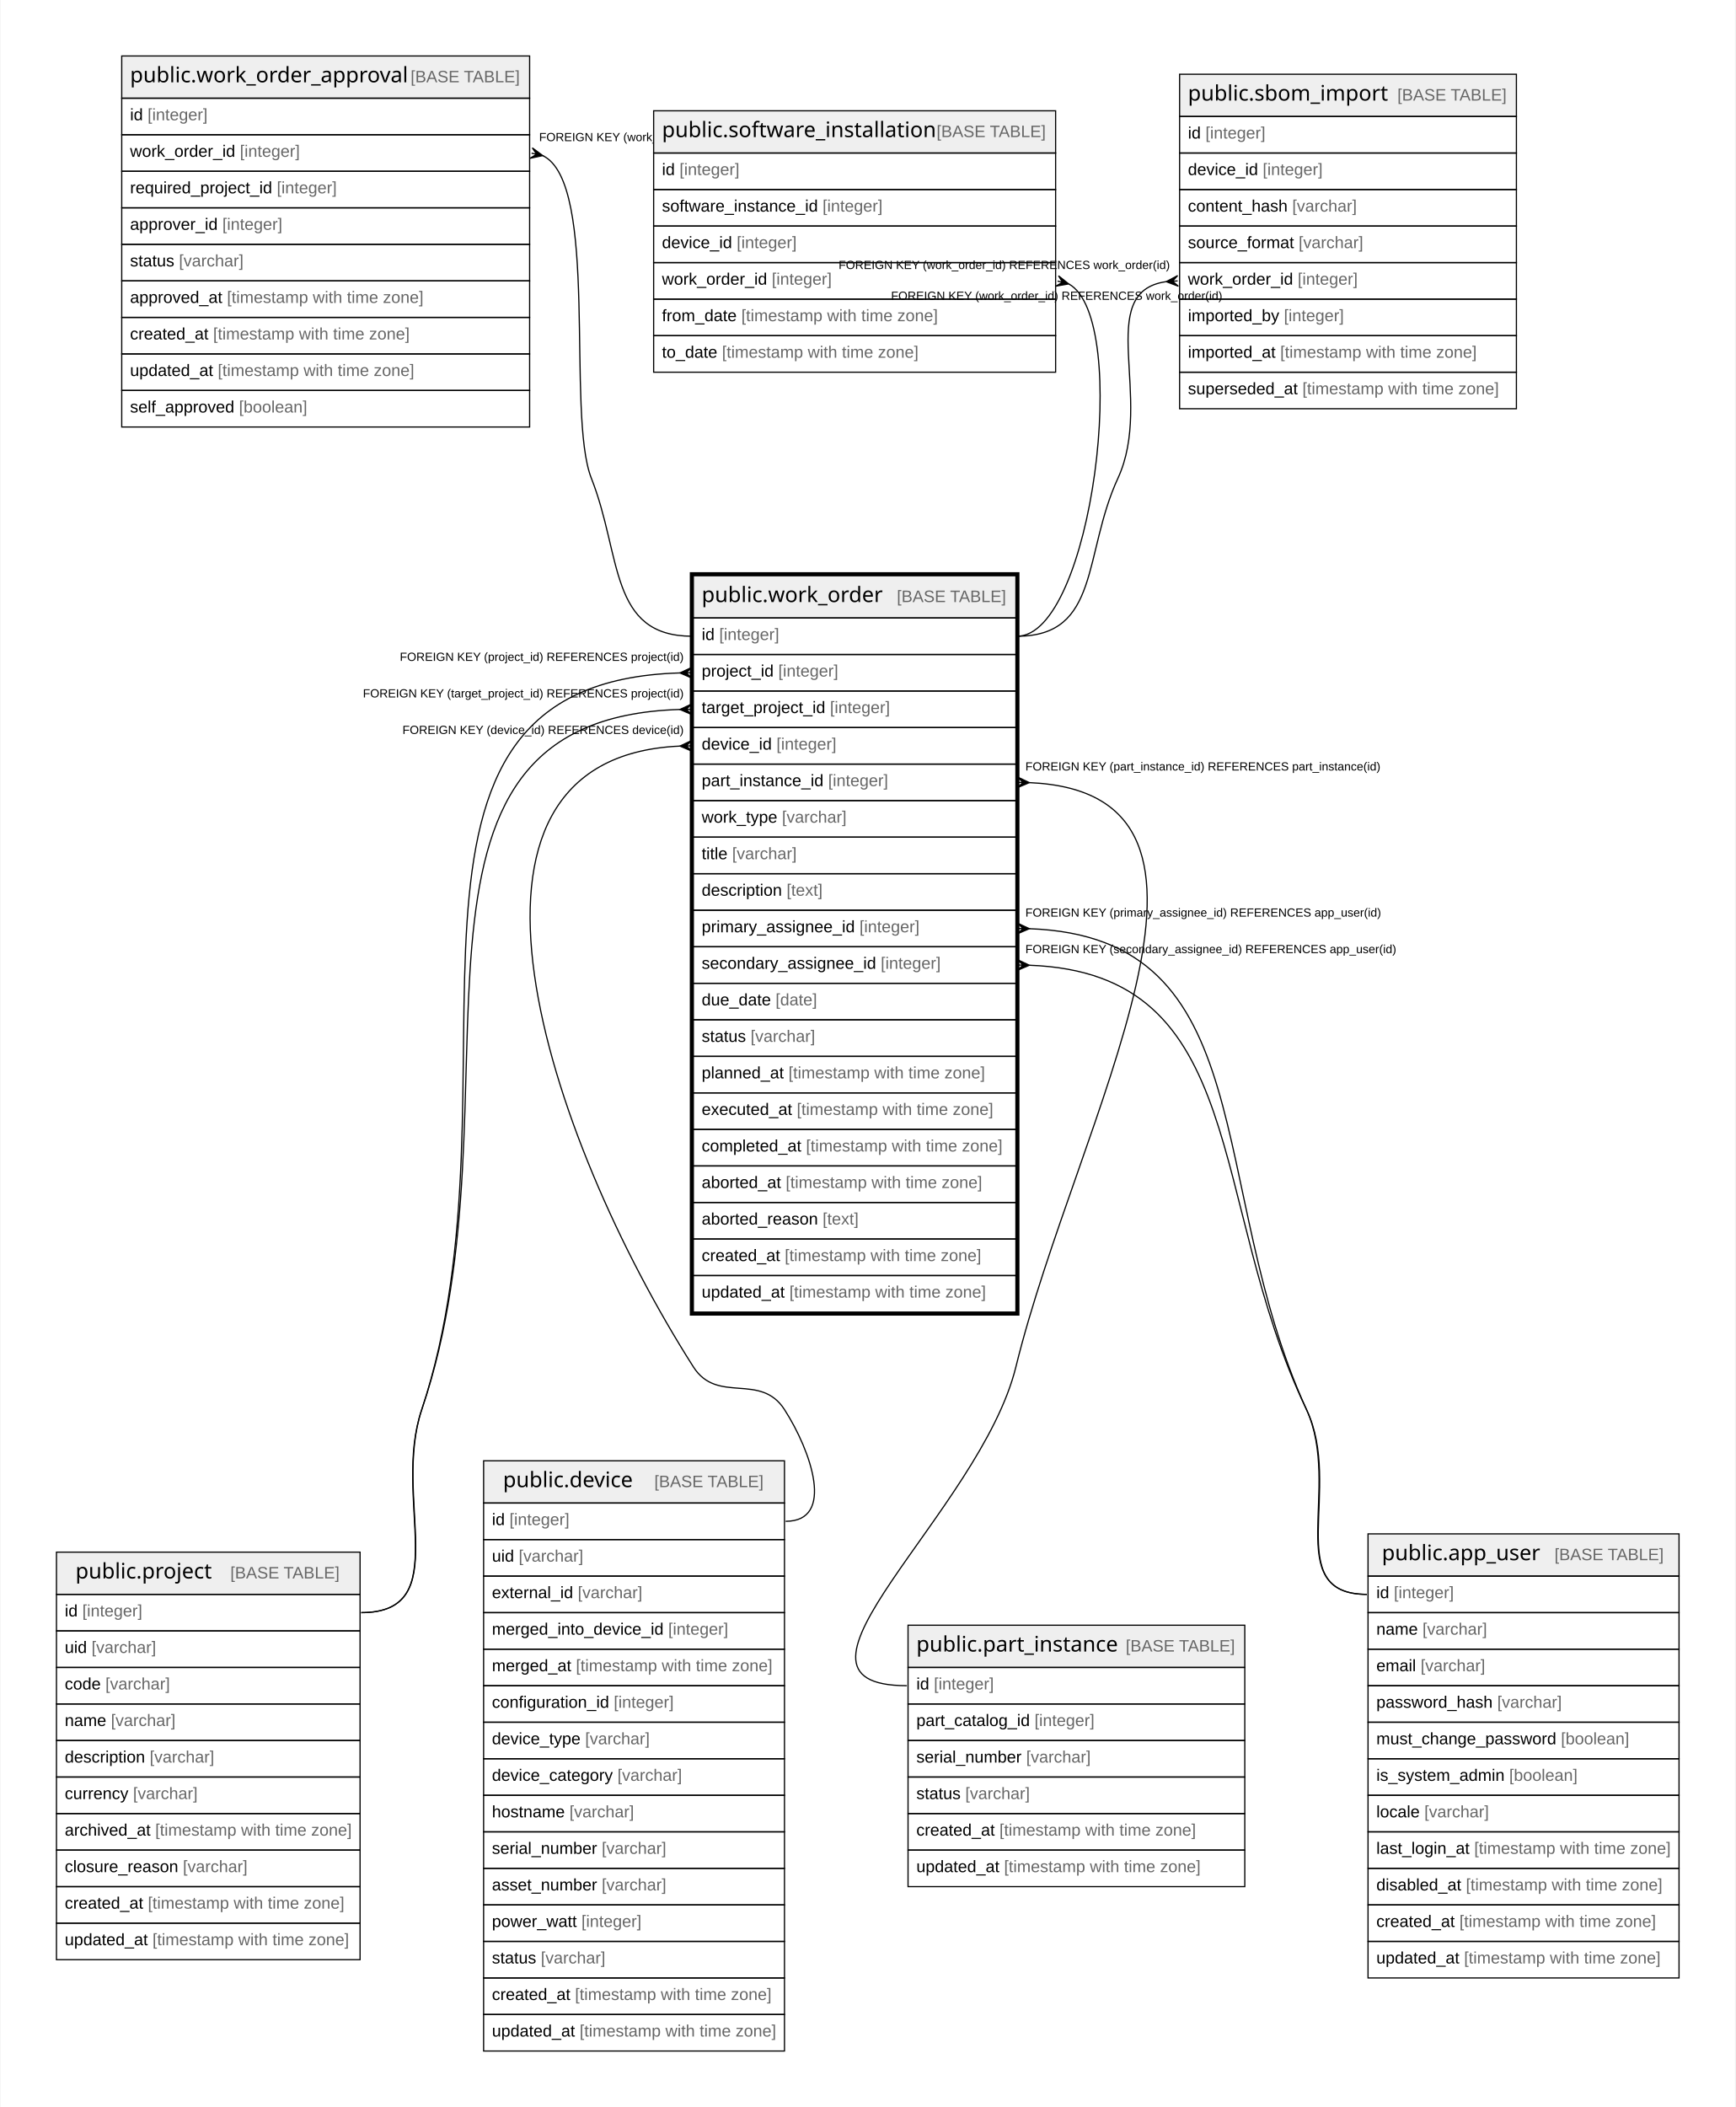
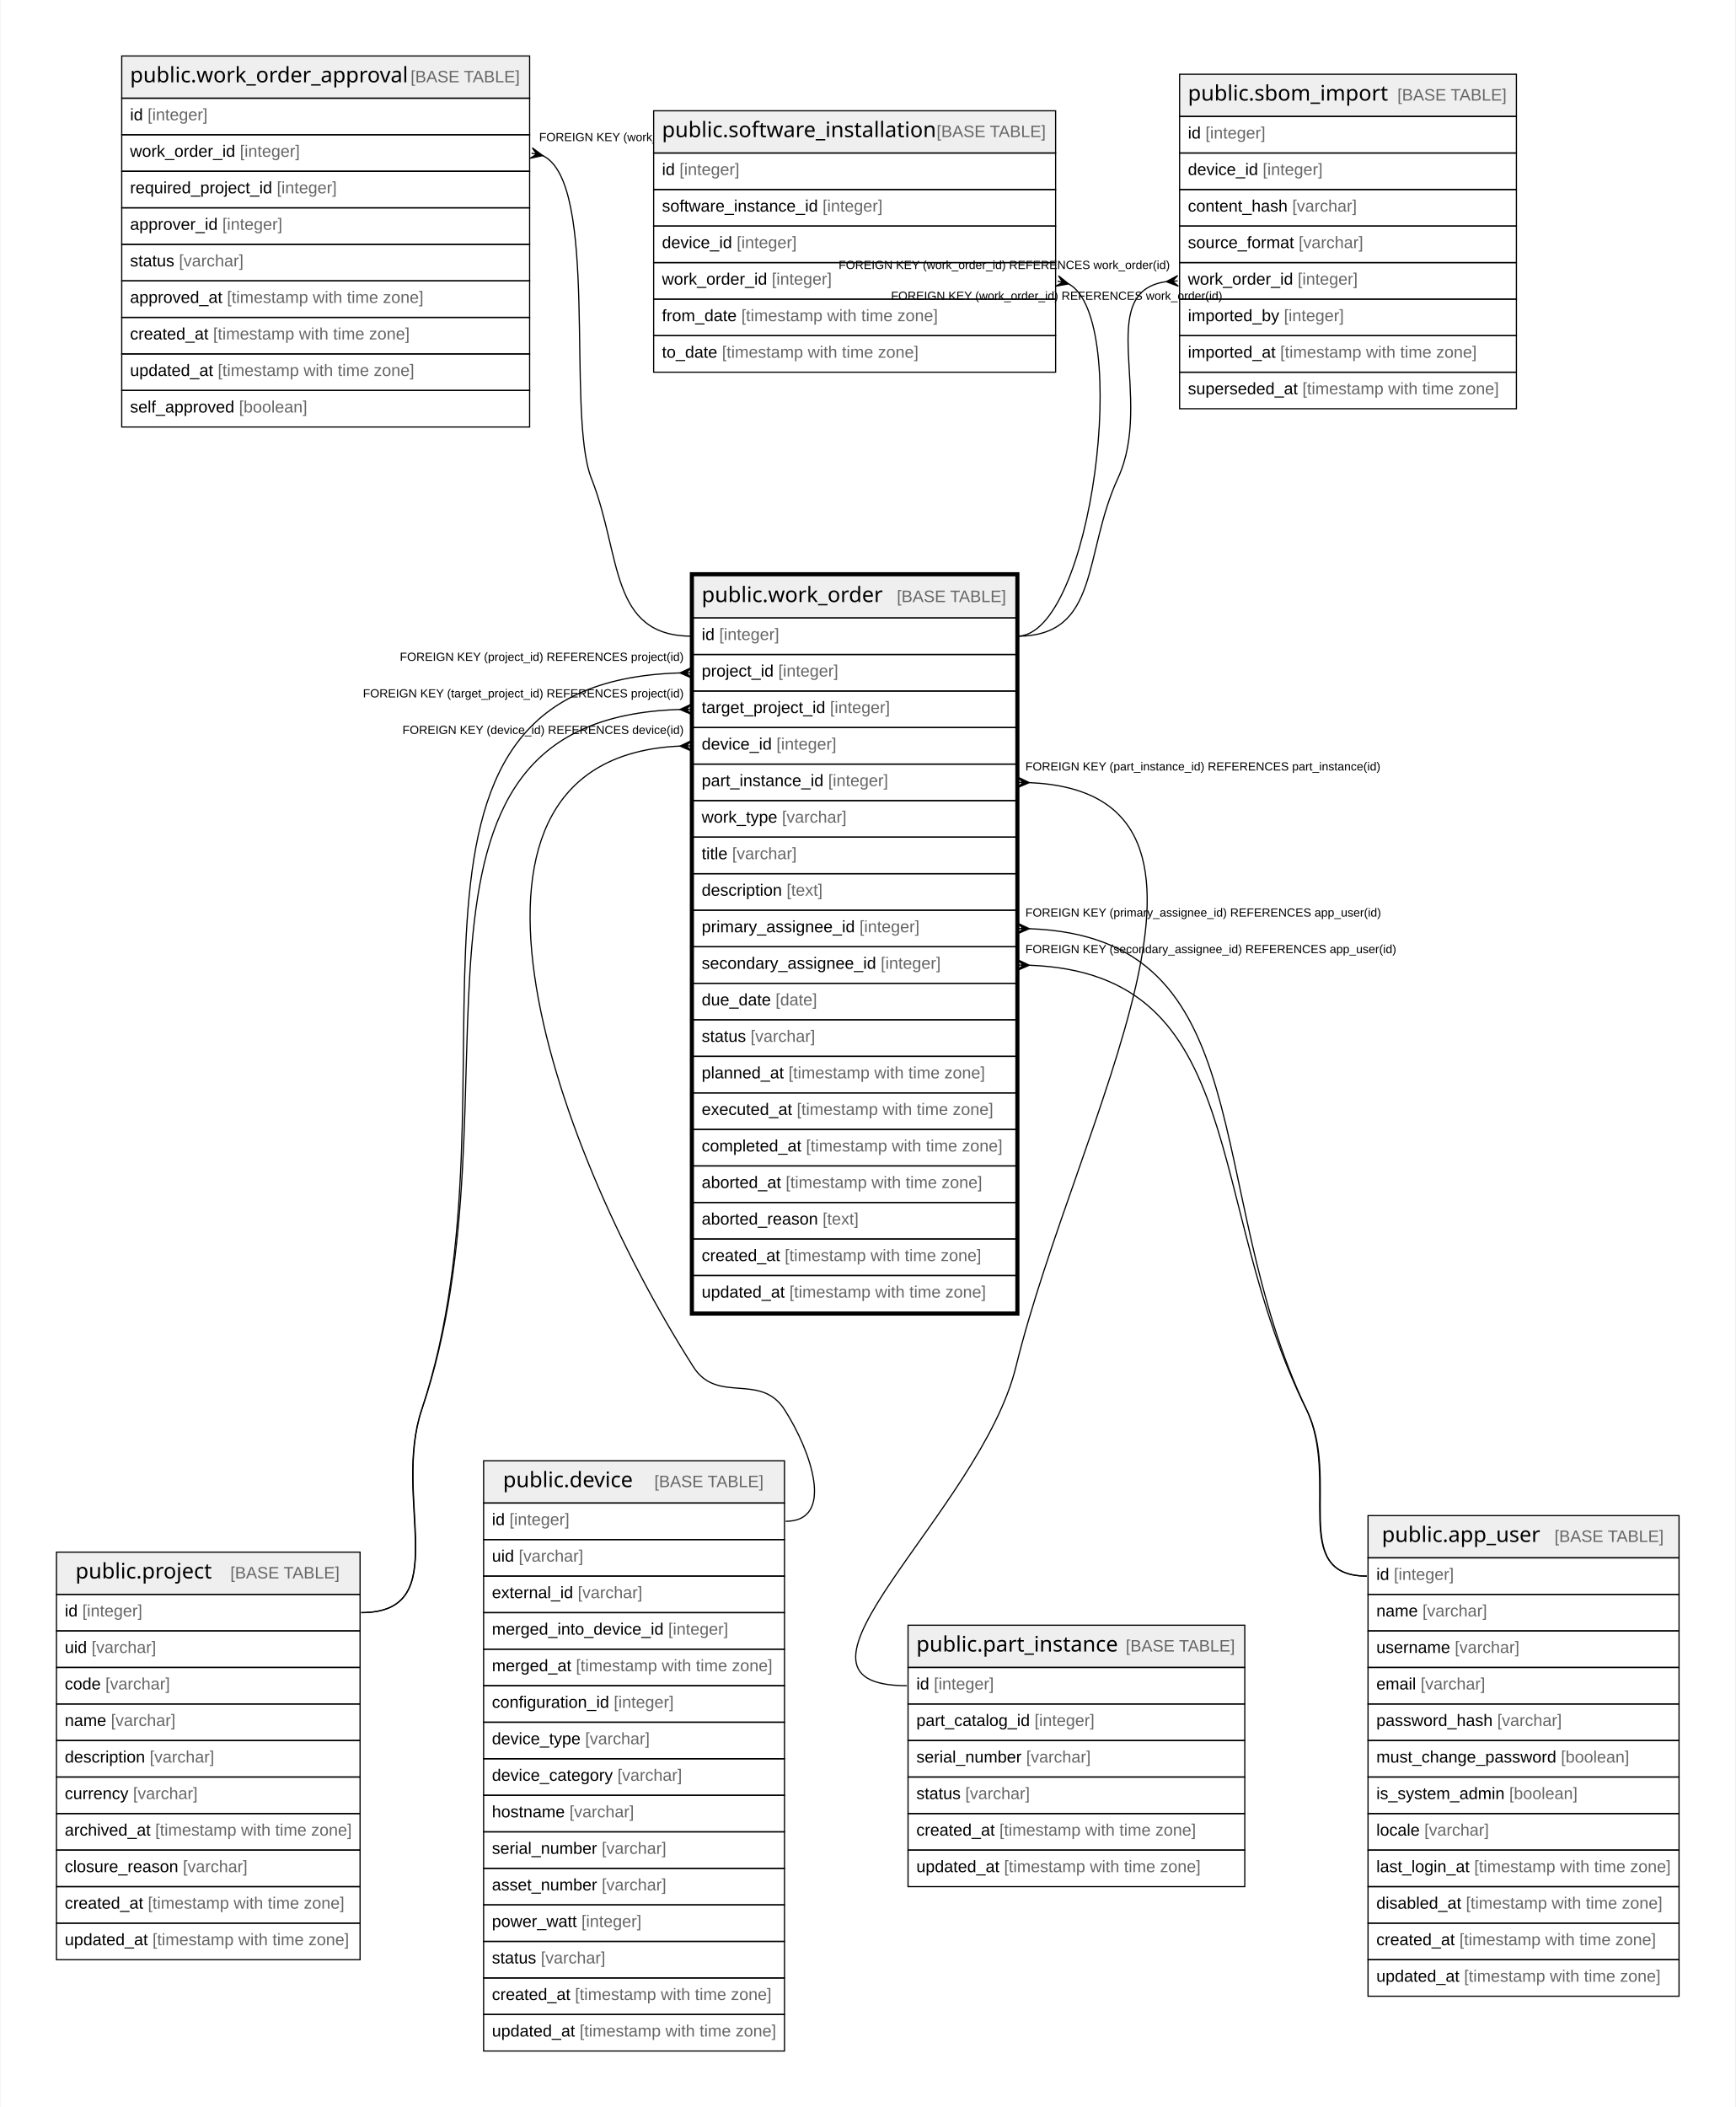
<svg xmlns="http://www.w3.org/2000/svg" width="1463pt" height="1776pt" viewBox="0.00 0.00 1462.51 1776.40">
  <g id="graph0" class="graph" transform="scale(1 1) rotate(0) translate(4 1772.4)">
    <polygon fill="white" stroke="none" points="-4,4 -4,-1772.4 1458.51,-1772.4 1458.51,4 -4,4" />
    <g id="node1" class="node">
      <polygon fill="#efefef" stroke="none" points="580.22,-1251.4 580.22,-1287 852.17,-1287 852.17,-1251.4 580.22,-1251.4" />
      <polygon fill="none" stroke="black" points="580.22,-1251.4 580.22,-1287 852.17,-1287 852.17,-1251.4 580.22,-1251.4" />
      <text text-anchor="start" x="587.22" y="-1264.8" font-family="Arial Bold" font-size="18.00">public.work_order</text>
      <text text-anchor="start" x="720.68" y="-1264.8" font-family="Arial" font-size="14.00">    </text>
      <text text-anchor="start" x="751.8" y="-1264.8" font-family="Arial" font-size="14.00" fill="#666666">[BASE TABLE]</text>
      <polygon fill="none" stroke="black" points="580.22,-1220.6 580.22,-1251.4 852.17,-1251.4 852.17,-1220.6 580.22,-1220.6" />
      <text text-anchor="start" x="587.22" y="-1232.8" font-family="Arial" font-size="14.00">id </text>
      <text text-anchor="start" x="602.01" y="-1232.8" font-family="Arial" font-size="14.00" fill="#666666">[integer]</text>
      <polygon fill="none" stroke="black" points="580.22,-1189.8 580.22,-1220.6 852.17,-1220.6 852.17,-1189.8 580.22,-1189.8" />
      <text text-anchor="start" x="587.22" y="-1202" font-family="Arial" font-size="14.00">project_id </text>
      <text text-anchor="start" x="651.81" y="-1202" font-family="Arial" font-size="14.00" fill="#666666">[integer]</text>
      <polygon fill="none" stroke="black" points="580.22,-1159 580.22,-1189.8 852.17,-1189.8 852.17,-1159 580.22,-1159" />
      <text text-anchor="start" x="587.22" y="-1171.2" font-family="Arial" font-size="14.00">target_project_id </text>
      <text text-anchor="start" x="695.4" y="-1171.2" font-family="Arial" font-size="14.00" fill="#666666">[integer]</text>
      <polygon fill="none" stroke="black" points="580.22,-1128.2 580.22,-1159 852.17,-1159 852.17,-1128.2 580.22,-1128.2" />
      <text text-anchor="start" x="587.22" y="-1140.4" font-family="Arial" font-size="14.00">device_id </text>
      <text text-anchor="start" x="650.26" y="-1140.4" font-family="Arial" font-size="14.00" fill="#666666">[integer]</text>
      <polygon fill="none" stroke="black" points="580.22,-1097.4 580.22,-1128.2 852.17,-1128.2 852.17,-1097.4 580.22,-1097.4" />
      <text text-anchor="start" x="587.22" y="-1109.6" font-family="Arial" font-size="14.00">part_instance_id </text>
      <text text-anchor="start" x="693.85" y="-1109.6" font-family="Arial" font-size="14.00" fill="#666666">[integer]</text>
      <polygon fill="none" stroke="black" points="580.22,-1066.6 580.22,-1097.4 852.17,-1097.4 852.17,-1066.6 580.22,-1066.6" />
      <text text-anchor="start" x="587.22" y="-1078.8" font-family="Arial" font-size="14.00">work_type </text>
      <text text-anchor="start" x="654.92" y="-1078.8" font-family="Arial" font-size="14.00" fill="#666666">[varchar]</text>
      <polygon fill="none" stroke="black" points="580.22,-1035.8 580.22,-1066.6 852.17,-1066.6 852.17,-1035.8 580.22,-1035.8" />
      <text text-anchor="start" x="587.22" y="-1048" font-family="Arial" font-size="14.00">title </text>
      <text text-anchor="start" x="612.9" y="-1048" font-family="Arial" font-size="14.00" fill="#666666">[varchar]</text>
      <polygon fill="none" stroke="black" points="580.22,-1005 580.22,-1035.8 852.17,-1035.8 852.17,-1005 580.22,-1005" />
      <text text-anchor="start" x="587.22" y="-1017.2" font-family="Arial" font-size="14.00">description </text>
      <text text-anchor="start" x="658.81" y="-1017.2" font-family="Arial" font-size="14.00" fill="#666666">[text]</text>
      <polygon fill="none" stroke="black" points="580.22,-974.2 580.22,-1005 852.17,-1005 852.17,-974.2 580.22,-974.2" />
      <text text-anchor="start" x="587.22" y="-986.4" font-family="Arial" font-size="14.00">primary_assignee_id </text>
      <text text-anchor="start" x="720.29" y="-986.4" font-family="Arial" font-size="14.00" fill="#666666">[integer]</text>
      <polygon fill="none" stroke="black" points="580.22,-943.4 580.22,-974.2 852.17,-974.2 852.17,-943.4 580.22,-943.4" />
      <text text-anchor="start" x="587.22" y="-955.6" font-family="Arial" font-size="14.00">secondary_assignee_id </text>
      <text text-anchor="start" x="738.21" y="-955.6" font-family="Arial" font-size="14.00" fill="#666666">[integer]</text>
      <polygon fill="none" stroke="black" points="580.22,-912.6 580.22,-943.4 852.17,-943.4 852.17,-912.6 580.22,-912.6" />
      <text text-anchor="start" x="587.22" y="-924.8" font-family="Arial" font-size="14.00">due_date </text>
      <text text-anchor="start" x="649.5" y="-924.8" font-family="Arial" font-size="14.00" fill="#666666">[date]</text>
      <polygon fill="none" stroke="black" points="580.22,-881.8 580.22,-912.6 852.17,-912.6 852.17,-881.8 580.22,-881.8" />
      <text text-anchor="start" x="587.22" y="-894" font-family="Arial" font-size="14.00">status </text>
      <text text-anchor="start" x="628.46" y="-894" font-family="Arial" font-size="14.00" fill="#666666">[varchar]</text>
      <polygon fill="none" stroke="black" points="580.22,-851 580.22,-881.8 852.17,-881.8 852.17,-851 580.22,-851" />
      <text text-anchor="start" x="587.22" y="-863.2" font-family="Arial" font-size="14.00">planned_at </text>
      <text text-anchor="start" x="660.4" y="-863.2" font-family="Arial" font-size="14.00" fill="#666666">[timestamp with time zone]</text>
      <polygon fill="none" stroke="black" points="580.22,-820.2 580.22,-851 852.17,-851 852.17,-820.2 580.22,-820.2" />
      <text text-anchor="start" x="587.22" y="-832.4" font-family="Arial" font-size="14.00">executed_at </text>
      <text text-anchor="start" x="667.39" y="-832.4" font-family="Arial" font-size="14.00" fill="#666666">[timestamp with time zone]</text>
      <polygon fill="none" stroke="black" points="580.22,-789.4 580.22,-820.2 852.17,-820.2 852.17,-789.4 580.22,-789.4" />
      <text text-anchor="start" x="587.22" y="-801.6" font-family="Arial" font-size="14.00">completed_at </text>
      <text text-anchor="start" x="675.16" y="-801.6" font-family="Arial" font-size="14.00" fill="#666666">[timestamp with time zone]</text>
      <polygon fill="none" stroke="black" points="580.22,-758.6 580.22,-789.4 852.17,-789.4 852.17,-758.6 580.22,-758.6" />
      <text text-anchor="start" x="587.22" y="-770.8" font-family="Arial" font-size="14.00">aborted_at </text>
      <text text-anchor="start" x="658.05" y="-770.8" font-family="Arial" font-size="14.00" fill="#666666">[timestamp with time zone]</text>
      <polygon fill="none" stroke="black" points="580.22,-727.8 580.22,-758.6 852.17,-758.6 852.17,-727.8 580.22,-727.8" />
      <text text-anchor="start" x="587.22" y="-740" font-family="Arial" font-size="14.00">aborted_reason </text>
      <text text-anchor="start" x="689.19" y="-740" font-family="Arial" font-size="14.00" fill="#666666">[text]</text>
      <polygon fill="none" stroke="black" points="580.22,-697 580.22,-727.8 852.17,-727.8 852.17,-697 580.22,-697" />
      <text text-anchor="start" x="587.22" y="-709.2" font-family="Arial" font-size="14.00">created_at </text>
      <text text-anchor="start" x="657.27" y="-709.2" font-family="Arial" font-size="14.00" fill="#666666">[timestamp with time zone]</text>
      <polygon fill="none" stroke="black" points="580.22,-666.2 580.22,-697 852.17,-697 852.17,-666.2 580.22,-666.2" />
      <text text-anchor="start" x="587.22" y="-678.4" font-family="Arial" font-size="14.00">updated_at </text>
      <text text-anchor="start" x="661.18" y="-678.4" font-family="Arial" font-size="14.00" fill="#666666">[timestamp with time zone]</text>
      <polygon fill="none" stroke="black" stroke-width="3" points="578.72,-664.7 578.72,-1288.5 853.67,-1288.5 853.67,-664.7 578.72,-664.7" />
    </g>
    <g id="node5" class="node">
      <polygon fill="#efefef" stroke="none" points="43.2,-428.2 43.2,-463.8 299.19,-463.8 299.19,-428.2 43.2,-428.2" />
      <polygon fill="none" stroke="black" points="43.2,-428.2 43.2,-463.8 299.19,-463.8 299.19,-428.2 43.2,-428.2" />
      <text text-anchor="start" x="59.22" y="-441.6" font-family="Arial Bold" font-size="18.00">public.project</text>
      <text text-anchor="start" x="158.68" y="-441.6" font-family="Arial" font-size="14.00">    </text>
      <text text-anchor="start" x="189.8" y="-441.6" font-family="Arial" font-size="14.00" fill="#666666">[BASE TABLE]</text>
      <polygon fill="none" stroke="black" points="43.2,-397.4 43.2,-428.2 299.19,-428.2 299.19,-397.4 43.2,-397.4" />
      <text text-anchor="start" x="50.2" y="-409.6" font-family="Arial" font-size="14.00">id </text>
      <text text-anchor="start" x="64.99" y="-409.6" font-family="Arial" font-size="14.00" fill="#666666">[integer]</text>
      <polygon fill="none" stroke="black" points="43.2,-366.6 43.2,-397.4 299.19,-397.4 299.19,-366.6 43.2,-366.6" />
      <text text-anchor="start" x="50.2" y="-378.8" font-family="Arial" font-size="14.00">uid </text>
      <text text-anchor="start" x="72.77" y="-378.8" font-family="Arial" font-size="14.00" fill="#666666">[varchar]</text>
      <polygon fill="none" stroke="black" points="43.2,-335.8 43.2,-366.6 299.19,-366.6 299.19,-335.8 43.2,-335.8" />
      <text text-anchor="start" x="50.2" y="-348" font-family="Arial" font-size="14.00">code </text>
      <text text-anchor="start" x="84.45" y="-348" font-family="Arial" font-size="14.00" fill="#666666">[varchar]</text>
      <polygon fill="none" stroke="black" points="43.2,-305 43.2,-335.8 299.19,-335.8 299.19,-305 43.2,-305" />
      <text text-anchor="start" x="50.2" y="-317.2" font-family="Arial" font-size="14.00">name </text>
      <text text-anchor="start" x="89.11" y="-317.2" font-family="Arial" font-size="14.00" fill="#666666">[varchar]</text>
      <polygon fill="none" stroke="black" points="43.2,-274.2 43.2,-305 299.19,-305 299.19,-274.2 43.2,-274.2" />
      <text text-anchor="start" x="50.2" y="-286.4" font-family="Arial" font-size="14.00">description </text>
      <text text-anchor="start" x="121.79" y="-286.4" font-family="Arial" font-size="14.00" fill="#666666">[varchar]</text>
      <polygon fill="none" stroke="black" points="43.2,-243.4 43.2,-274.2 299.19,-274.2 299.19,-243.4 43.2,-243.4" />
      <text text-anchor="start" x="50.2" y="-255.6" font-family="Arial" font-size="14.00">currency </text>
      <text text-anchor="start" x="107.77" y="-255.6" font-family="Arial" font-size="14.00" fill="#666666">[varchar]</text>
      <polygon fill="none" stroke="black" points="43.2,-212.6 43.2,-243.4 299.19,-243.4 299.19,-212.6 43.2,-212.6" />
      <text text-anchor="start" x="50.2" y="-224.8" font-family="Arial" font-size="14.00">archived_at </text>
      <text text-anchor="start" x="126.47" y="-224.8" font-family="Arial" font-size="14.00" fill="#666666">[timestamp with time zone]</text>
      <polygon fill="none" stroke="black" points="43.2,-181.8 43.2,-212.6 299.19,-212.6 299.19,-181.8 43.2,-181.8" />
      <text text-anchor="start" x="50.2" y="-194" font-family="Arial" font-size="14.00">closure_reason </text>
      <text text-anchor="start" x="149.81" y="-194" font-family="Arial" font-size="14.00" fill="#666666">[varchar]</text>
      <polygon fill="none" stroke="black" points="43.2,-151 43.2,-181.8 299.19,-181.8 299.19,-151 43.2,-151" />
      <text text-anchor="start" x="50.2" y="-163.2" font-family="Arial" font-size="14.00">created_at </text>
      <text text-anchor="start" x="120.25" y="-163.2" font-family="Arial" font-size="14.00" fill="#666666">[timestamp with time zone]</text>
      <polygon fill="none" stroke="black" points="43.2,-120.2 43.2,-151 299.19,-151 299.19,-120.2 43.2,-120.2" />
      <text text-anchor="start" x="50.2" y="-132.4" font-family="Arial" font-size="14.00">updated_at </text>
      <text text-anchor="start" x="124.16" y="-132.4" font-family="Arial" font-size="14.00" fill="#666666">[timestamp with time zone]</text>
    </g>
    <g id="edge4" class="edge">
      <path fill="none" stroke="black" d="M569.07,-1205.06C288.81,-1197.19 442.81,-859.84 351.2,-584 326.17,-508.65 379.59,-412.8 300.19,-412.8" />
      <polygon fill="black" stroke="black" points="568.89,-1205.06 578.82,-1209.69 574.22,-1205.13 578.55,-1205.19 578.55,-1205.19 578.55,-1205.19 574.22,-1205.13 578.95,-1200.7 568.89,-1205.06" />
      <text text-anchor="start" x="332.72" y="-1215.2" font-family="Arial" font-size="10.00">FOREIGN KEY (project_id) REFERENCES project(id)</text>
    </g>
    <g id="edge5" class="edge">
      <path fill="none" stroke="black" d="M569.11,-1174.26C301.41,-1166.49 440.99,-846.95 351.2,-584 325.54,-508.87 379.59,-412.8 300.19,-412.8" />
      <polygon fill="black" stroke="black" points="568.89,-1174.25 578.82,-1178.89 574.22,-1174.33 578.55,-1174.39 578.55,-1174.39 578.55,-1174.39 574.22,-1174.33 578.95,-1169.9 568.89,-1174.25" />
      <text text-anchor="start" x="301.59" y="-1184.4" font-family="Arial" font-size="10.00">FOREIGN KEY (target_project_id) REFERENCES project(id)</text>
    </g>
    <g id="node6" class="node">
      <polygon fill="#efefef" stroke="none" points="403.36,-505.2 403.36,-540.8 657.04,-540.8 657.04,-505.2 403.36,-505.2" />
      <polygon fill="none" stroke="black" points="403.36,-505.2 403.36,-540.8 657.04,-540.8 657.04,-505.2 403.36,-505.2" />
      <text text-anchor="start" x="419.72" y="-518.6" font-family="Arial Bold" font-size="18.00">public.device</text>
      <text text-anchor="start" x="516.18" y="-518.6" font-family="Arial" font-size="14.00">    </text>
      <text text-anchor="start" x="547.3" y="-518.6" font-family="Arial" font-size="14.00" fill="#666666">[BASE TABLE]</text>
      <polygon fill="none" stroke="black" points="403.36,-474.4 403.36,-505.2 657.04,-505.2 657.04,-474.4 403.36,-474.4" />
      <text text-anchor="start" x="410.36" y="-486.6" font-family="Arial" font-size="14.00">id </text>
      <text text-anchor="start" x="425.14" y="-486.6" font-family="Arial" font-size="14.00" fill="#666666">[integer]</text>
      <polygon fill="none" stroke="black" points="403.36,-443.6 403.36,-474.4 657.04,-474.4 657.04,-443.6 403.36,-443.6" />
      <text text-anchor="start" x="410.36" y="-455.8" font-family="Arial" font-size="14.00">uid </text>
      <text text-anchor="start" x="432.93" y="-455.8" font-family="Arial" font-size="14.00" fill="#666666">[varchar]</text>
      <polygon fill="none" stroke="black" points="403.36,-412.8 403.36,-443.6 657.04,-443.6 657.04,-412.8 403.36,-412.8" />
      <text text-anchor="start" x="410.36" y="-425" font-family="Arial" font-size="14.00">external_id </text>
      <text text-anchor="start" x="482.73" y="-425" font-family="Arial" font-size="14.00" fill="#666666">[varchar]</text>
      <polygon fill="none" stroke="black" points="403.36,-382 403.36,-412.8 657.04,-412.8 657.04,-382 403.36,-382" />
      <text text-anchor="start" x="410.36" y="-394.2" font-family="Arial" font-size="14.00">merged_into_device_id </text>
      <text text-anchor="start" x="559.01" y="-394.2" font-family="Arial" font-size="14.00" fill="#666666">[integer]</text>
      <polygon fill="none" stroke="black" points="403.36,-351.2 403.36,-382 657.04,-382 657.04,-351.2 403.36,-351.2" />
      <text text-anchor="start" x="410.36" y="-363.4" font-family="Arial" font-size="14.00">merged_at </text>
      <text text-anchor="start" x="481.18" y="-363.4" font-family="Arial" font-size="14.00" fill="#666666">[timestamp with time zone]</text>
      <polygon fill="none" stroke="black" points="403.36,-320.4 403.36,-351.2 657.04,-351.2 657.04,-320.4 403.36,-320.4" />
      <text text-anchor="start" x="410.36" y="-332.6" font-family="Arial" font-size="14.00">configuration_id </text>
      <text text-anchor="start" x="513.09" y="-332.6" font-family="Arial" font-size="14.00" fill="#666666">[integer]</text>
      <polygon fill="none" stroke="black" points="403.36,-289.6 403.36,-320.4 657.04,-320.4 657.04,-289.6 403.36,-289.6" />
      <text text-anchor="start" x="410.36" y="-301.8" font-family="Arial" font-size="14.00">device_type </text>
      <text text-anchor="start" x="488.96" y="-301.8" font-family="Arial" font-size="14.00" fill="#666666">[varchar]</text>
      <polygon fill="none" stroke="black" points="403.36,-258.8 403.36,-289.6 657.04,-289.6 657.04,-258.8 403.36,-258.8" />
      <text text-anchor="start" x="410.36" y="-271" font-family="Arial" font-size="14.00">device_category </text>
      <text text-anchor="start" x="516.2" y="-271" font-family="Arial" font-size="14.00" fill="#666666">[varchar]</text>
      <polygon fill="none" stroke="black" points="403.36,-228 403.36,-258.8 657.04,-258.8 657.04,-228 403.36,-228" />
      <text text-anchor="start" x="410.36" y="-240.2" font-family="Arial" font-size="14.00">hostname </text>
      <text text-anchor="start" x="475.73" y="-240.2" font-family="Arial" font-size="14.00" fill="#666666">[varchar]</text>
      <polygon fill="none" stroke="black" points="403.36,-197.2 403.36,-228 657.04,-228 657.04,-197.2 403.36,-197.2" />
      <text text-anchor="start" x="410.36" y="-209.4" font-family="Arial" font-size="14.00">serial_number </text>
      <text text-anchor="start" x="502.95" y="-209.4" font-family="Arial" font-size="14.00" fill="#666666">[varchar]</text>
      <polygon fill="none" stroke="black" points="403.36,-166.4 403.36,-197.2 657.04,-197.2 657.04,-166.4 403.36,-166.4" />
      <text text-anchor="start" x="410.36" y="-178.6" font-family="Arial" font-size="14.00">asset_number </text>
      <text text-anchor="start" x="502.96" y="-178.6" font-family="Arial" font-size="14.00" fill="#666666">[varchar]</text>
      <polygon fill="none" stroke="black" points="403.36,-135.6 403.36,-166.4 657.04,-166.4 657.04,-135.6 403.36,-135.6" />
      <text text-anchor="start" x="410.36" y="-147.8" font-family="Arial" font-size="14.00">power_watt </text>
      <text text-anchor="start" x="485.84" y="-147.8" font-family="Arial" font-size="14.00" fill="#666666">[integer]</text>
      <polygon fill="none" stroke="black" points="403.36,-104.8 403.36,-135.6 657.04,-135.6 657.04,-104.8 403.36,-104.8" />
      <text text-anchor="start" x="410.36" y="-117" font-family="Arial" font-size="14.00">status </text>
      <text text-anchor="start" x="451.6" y="-117" font-family="Arial" font-size="14.00" fill="#666666">[varchar]</text>
      <polygon fill="none" stroke="black" points="403.36,-74 403.36,-104.8 657.04,-104.8 657.04,-74 403.36,-74" />
      <text text-anchor="start" x="410.36" y="-86.2" font-family="Arial" font-size="14.00">created_at </text>
      <text text-anchor="start" x="480.4" y="-86.2" font-family="Arial" font-size="14.00" fill="#666666">[timestamp with time zone]</text>
      <polygon fill="none" stroke="black" points="403.36,-43.2 403.36,-74 657.04,-74 657.04,-43.2 403.36,-43.2" />
      <text text-anchor="start" x="410.36" y="-55.4" font-family="Arial" font-size="14.00">updated_at </text>
      <text text-anchor="start" x="484.31" y="-55.4" font-family="Arial" font-size="14.00" fill="#666666">[timestamp with time zone]</text>
    </g>
    <g id="edge6" class="edge">
      <path fill="none" stroke="black" d="M568.89,-1143.38C349.8,-1133.72 457.08,-813.3 580.22,-620 600.48,-588.2 636.64,-615.71 657.04,-584 679.69,-548.79 699.91,-489.8 658.04,-489.8" />
      <polygon fill="black" stroke="black" points="568.89,-1143.38 578.79,-1148.09 574.22,-1143.49 578.55,-1143.59 578.55,-1143.59 578.55,-1143.59 574.22,-1143.49 578.98,-1139.09 568.89,-1143.38" />
      <text text-anchor="start" x="334.94" y="-1153.6" font-family="Arial" font-size="10.00">FOREIGN KEY (device_id) REFERENCES device(id)</text>
    </g>
    <g id="node7" class="node">
      <polygon fill="#efefef" stroke="none" points="761.23,-366.6 761.23,-402.2 1045.17,-402.2 1045.17,-366.6 761.23,-366.6" />
      <polygon fill="none" stroke="black" points="761.23,-366.6 761.23,-402.2 1045.17,-402.2 1045.17,-366.6 761.23,-366.6" />
      <text text-anchor="start" x="768.23" y="-380" font-family="Arial Bold" font-size="18.00">public.part_instance</text>
      <text text-anchor="start" x="913.68" y="-380" font-family="Arial" font-size="14.00">    </text>
      <text text-anchor="start" x="944.79" y="-380" font-family="Arial" font-size="14.00" fill="#666666">[BASE TABLE]</text>
      <polygon fill="none" stroke="black" points="761.23,-335.8 761.23,-366.6 1045.17,-366.6 1045.17,-335.8 761.23,-335.8" />
      <text text-anchor="start" x="768.23" y="-348" font-family="Arial" font-size="14.00">id </text>
      <text text-anchor="start" x="783.01" y="-348" font-family="Arial" font-size="14.00" fill="#666666">[integer]</text>
      <polygon fill="none" stroke="black" points="761.23,-305 761.23,-335.8 1045.17,-335.8 1045.17,-305 761.23,-305" />
      <text text-anchor="start" x="768.23" y="-317.2" font-family="Arial" font-size="14.00">part_catalog_id </text>
      <text text-anchor="start" x="867.85" y="-317.2" font-family="Arial" font-size="14.00" fill="#666666">[integer]</text>
      <polygon fill="none" stroke="black" points="761.23,-274.2 761.23,-305 1045.17,-305 1045.17,-274.2 761.23,-274.2" />
      <text text-anchor="start" x="768.23" y="-286.4" font-family="Arial" font-size="14.00">serial_number </text>
      <text text-anchor="start" x="860.83" y="-286.4" font-family="Arial" font-size="14.00" fill="#666666">[varchar]</text>
      <polygon fill="none" stroke="black" points="761.23,-243.4 761.23,-274.2 1045.17,-274.2 1045.17,-243.4 761.23,-243.4" />
      <text text-anchor="start" x="768.23" y="-255.6" font-family="Arial" font-size="14.00">status </text>
      <text text-anchor="start" x="809.47" y="-255.6" font-family="Arial" font-size="14.00" fill="#666666">[varchar]</text>
      <polygon fill="none" stroke="black" points="761.23,-212.6 761.23,-243.4 1045.17,-243.4 1045.17,-212.6 761.23,-212.6" />
      <text text-anchor="start" x="768.23" y="-224.8" font-family="Arial" font-size="14.00">created_at </text>
      <text text-anchor="start" x="838.27" y="-224.8" font-family="Arial" font-size="14.00" fill="#666666">[timestamp with time zone]</text>
      <polygon fill="none" stroke="black" points="761.23,-181.8 761.23,-212.6 1045.17,-212.6 1045.17,-181.8 761.23,-181.8" />
      <text text-anchor="start" x="768.23" y="-194" font-family="Arial" font-size="14.00">updated_at </text>
      <text text-anchor="start" x="842.18" y="-194" font-family="Arial" font-size="14.00" fill="#666666">[timestamp with time zone]</text>
    </g>
    <g id="edge7" class="edge">
      <path fill="none" stroke="black" d="M863.46,-1112.58C1066.82,-1103.79 903.63,-829.26 852.17,-620 822.02,-497.39 633.96,-351.2 760.23,-351.2" />
      <polygon fill="black" stroke="black" points="863.5,-1112.58 853.41,-1108.29 858.17,-1112.69 853.84,-1112.79 853.84,-1112.79 853.84,-1112.79 858.17,-1112.69 853.6,-1117.29 863.5,-1112.58" />
      <text text-anchor="start" x="860.17" y="-1122.8" font-family="Arial" font-size="10.00">FOREIGN KEY (part_instance_id) REFERENCES part_instance(id)</text>
    </g>
    <g id="node8" class="node">
-       <polygon fill="#efefef" stroke="none" points="1149.08,-443.6 1149.08,-479.2 1411.31,-479.2 1411.31,-443.6 1149.08,-443.6" />
-       <polygon fill="none" stroke="black" points="1149.08,-443.6 1149.08,-479.2 1411.31,-479.2 1411.31,-443.6 1149.08,-443.6" />
-       <text text-anchor="start" x="1160.72" y="-457" font-family="Arial Bold" font-size="18.00">public.app_user</text>
-       <text text-anchor="start" x="1275.19" y="-457" font-family="Arial" font-size="14.00">    </text>
-       <text text-anchor="start" x="1306.3" y="-457" font-family="Arial" font-size="14.00" fill="#666666">[BASE TABLE]</text>
-       <polygon fill="none" stroke="black" points="1149.08,-412.8 1149.08,-443.6 1411.31,-443.6 1411.31,-412.8 1149.08,-412.8" />
-       <text text-anchor="start" x="1156.08" y="-425" font-family="Arial" font-size="14.00">id </text>
-       <text text-anchor="start" x="1170.87" y="-425" font-family="Arial" font-size="14.00" fill="#666666">[integer]</text>
-       <polygon fill="none" stroke="black" points="1149.08,-382 1149.08,-412.8 1411.31,-412.8 1411.31,-382 1149.08,-382" />
-       <text text-anchor="start" x="1156.08" y="-394.2" font-family="Arial" font-size="14.00">name </text>
-       <text text-anchor="start" x="1194.99" y="-394.2" font-family="Arial" font-size="14.00" fill="#666666">[varchar]</text>
-       <polygon fill="none" stroke="black" points="1149.08,-351.2 1149.08,-382 1411.31,-382 1411.31,-351.2 1149.08,-351.2" />
-       <text text-anchor="start" x="1156.08" y="-363.4" font-family="Arial" font-size="14.00">email </text>
-       <text text-anchor="start" x="1193.43" y="-363.4" font-family="Arial" font-size="14.00" fill="#666666">[varchar]</text>
-       <polygon fill="none" stroke="black" points="1149.08,-320.4 1149.08,-351.2 1411.31,-351.2 1411.31,-320.4 1149.08,-320.4" />
-       <text text-anchor="start" x="1156.08" y="-332.6" font-family="Arial" font-size="14.00">password_hash </text>
-       <text text-anchor="start" x="1258.03" y="-332.6" font-family="Arial" font-size="14.00" fill="#666666">[varchar]</text>
-       <polygon fill="none" stroke="black" points="1149.08,-289.6 1149.08,-320.4 1411.31,-320.4 1411.31,-289.6 1149.08,-289.6" />
-       <text text-anchor="start" x="1156.08" y="-301.8" font-family="Arial" font-size="14.00">must_change_password </text>
-       <text text-anchor="start" x="1311.73" y="-301.8" font-family="Arial" font-size="14.00" fill="#666666">[boolean]</text>
-       <polygon fill="none" stroke="black" points="1149.08,-258.8 1149.08,-289.6 1411.31,-289.6 1411.31,-258.8 1149.08,-258.8" />
-       <text text-anchor="start" x="1156.08" y="-271" font-family="Arial" font-size="14.00">is_system_admin </text>
-       <text text-anchor="start" x="1268.12" y="-271" font-family="Arial" font-size="14.00" fill="#666666">[boolean]</text>
-       <polygon fill="none" stroke="black" points="1149.08,-228 1149.08,-258.8 1411.31,-258.8 1411.31,-228 1149.08,-228" />
-       <text text-anchor="start" x="1156.08" y="-240.2" font-family="Arial" font-size="14.00">locale </text>
-       <text text-anchor="start" x="1196.55" y="-240.2" font-family="Arial" font-size="14.00" fill="#666666">[varchar]</text>
-       <polygon fill="none" stroke="black" points="1149.08,-197.2 1149.08,-228 1411.31,-228 1411.31,-197.2 1149.08,-197.2" />
-       <text text-anchor="start" x="1156.08" y="-209.4" font-family="Arial" font-size="14.00">last_login_at </text>
-       <text text-anchor="start" x="1238.59" y="-209.4" font-family="Arial" font-size="14.00" fill="#666666">[timestamp with time zone]</text>
-       <polygon fill="none" stroke="black" points="1149.08,-166.4 1149.08,-197.2 1411.31,-197.2 1411.31,-166.4 1149.08,-166.4" />
-       <text text-anchor="start" x="1156.08" y="-178.6" font-family="Arial" font-size="14.00">disabled_at </text>
-       <text text-anchor="start" x="1231.59" y="-178.6" font-family="Arial" font-size="14.00" fill="#666666">[timestamp with time zone]</text>
-       <polygon fill="none" stroke="black" points="1149.08,-135.6 1149.08,-166.4 1411.31,-166.4 1411.31,-135.6 1149.08,-135.6" />
-       <text text-anchor="start" x="1156.08" y="-147.8" font-family="Arial" font-size="14.00">created_at </text>
-       <text text-anchor="start" x="1226.13" y="-147.8" font-family="Arial" font-size="14.00" fill="#666666">[timestamp with time zone]</text>
-       <polygon fill="none" stroke="black" points="1149.08,-104.8 1149.08,-135.6 1411.31,-135.6 1411.31,-104.8 1149.08,-104.8" />
-       <text text-anchor="start" x="1156.08" y="-117" font-family="Arial" font-size="14.00">updated_at </text>
-       <text text-anchor="start" x="1230.04" y="-117" font-family="Arial" font-size="14.00" fill="#666666">[timestamp with time zone]</text>
+       <polygon fill="#efefef" stroke="none" points="1149.08,-459 1149.08,-494.6 1411.31,-494.6 1411.31,-459 1149.08,-459" />
+       <polygon fill="none" stroke="black" points="1149.08,-459 1149.08,-494.6 1411.31,-494.6 1411.31,-459 1149.08,-459" />
+       <text text-anchor="start" x="1160.72" y="-472.4" font-family="Arial Bold" font-size="18.00">public.app_user</text>
+       <text text-anchor="start" x="1275.19" y="-472.4" font-family="Arial" font-size="14.00">    </text>
+       <text text-anchor="start" x="1306.3" y="-472.4" font-family="Arial" font-size="14.00" fill="#666666">[BASE TABLE]</text>
+       <polygon fill="none" stroke="black" points="1149.08,-428.2 1149.08,-459 1411.31,-459 1411.31,-428.2 1149.08,-428.2" />
+       <text text-anchor="start" x="1156.08" y="-440.4" font-family="Arial" font-size="14.00">id </text>
+       <text text-anchor="start" x="1170.87" y="-440.4" font-family="Arial" font-size="14.00" fill="#666666">[integer]</text>
+       <polygon fill="none" stroke="black" points="1149.08,-397.4 1149.08,-428.2 1411.31,-428.2 1411.31,-397.4 1149.08,-397.4" />
+       <text text-anchor="start" x="1156.08" y="-409.6" font-family="Arial" font-size="14.00">name </text>
+       <text text-anchor="start" x="1194.99" y="-409.6" font-family="Arial" font-size="14.00" fill="#666666">[varchar]</text>
+       <polygon fill="none" stroke="black" points="1149.08,-366.6 1149.08,-397.4 1411.31,-397.4 1411.31,-366.6 1149.08,-366.6" />
+       <text text-anchor="start" x="1156.08" y="-378.8" font-family="Arial" font-size="14.00">username </text>
+       <text text-anchor="start" x="1222.23" y="-378.8" font-family="Arial" font-size="14.00" fill="#666666">[varchar]</text>
+       <polygon fill="none" stroke="black" points="1149.08,-335.8 1149.08,-366.6 1411.31,-366.6 1411.31,-335.8 1149.08,-335.8" />
+       <text text-anchor="start" x="1156.08" y="-348" font-family="Arial" font-size="14.00">email </text>
+       <text text-anchor="start" x="1193.43" y="-348" font-family="Arial" font-size="14.00" fill="#666666">[varchar]</text>
+       <polygon fill="none" stroke="black" points="1149.08,-305 1149.08,-335.8 1411.31,-335.8 1411.31,-305 1149.08,-305" />
+       <text text-anchor="start" x="1156.08" y="-317.2" font-family="Arial" font-size="14.00">password_hash </text>
+       <text text-anchor="start" x="1258.03" y="-317.2" font-family="Arial" font-size="14.00" fill="#666666">[varchar]</text>
+       <polygon fill="none" stroke="black" points="1149.08,-274.2 1149.08,-305 1411.31,-305 1411.31,-274.2 1149.08,-274.2" />
+       <text text-anchor="start" x="1156.08" y="-286.4" font-family="Arial" font-size="14.00">must_change_password </text>
+       <text text-anchor="start" x="1311.73" y="-286.4" font-family="Arial" font-size="14.00" fill="#666666">[boolean]</text>
+       <polygon fill="none" stroke="black" points="1149.08,-243.4 1149.08,-274.2 1411.31,-274.2 1411.31,-243.4 1149.08,-243.4" />
+       <text text-anchor="start" x="1156.08" y="-255.6" font-family="Arial" font-size="14.00">is_system_admin </text>
+       <text text-anchor="start" x="1268.12" y="-255.6" font-family="Arial" font-size="14.00" fill="#666666">[boolean]</text>
+       <polygon fill="none" stroke="black" points="1149.08,-212.6 1149.08,-243.4 1411.31,-243.4 1411.31,-212.6 1149.08,-212.6" />
+       <text text-anchor="start" x="1156.08" y="-224.8" font-family="Arial" font-size="14.00">locale </text>
+       <text text-anchor="start" x="1196.55" y="-224.8" font-family="Arial" font-size="14.00" fill="#666666">[varchar]</text>
+       <polygon fill="none" stroke="black" points="1149.08,-181.8 1149.08,-212.6 1411.31,-212.6 1411.31,-181.8 1149.08,-181.8" />
+       <text text-anchor="start" x="1156.08" y="-194" font-family="Arial" font-size="14.00">last_login_at </text>
+       <text text-anchor="start" x="1238.59" y="-194" font-family="Arial" font-size="14.00" fill="#666666">[timestamp with time zone]</text>
+       <polygon fill="none" stroke="black" points="1149.08,-151 1149.08,-181.8 1411.31,-181.8 1411.31,-151 1149.08,-151" />
+       <text text-anchor="start" x="1156.08" y="-163.2" font-family="Arial" font-size="14.00">disabled_at </text>
+       <text text-anchor="start" x="1231.59" y="-163.2" font-family="Arial" font-size="14.00" fill="#666666">[timestamp with time zone]</text>
+       <polygon fill="none" stroke="black" points="1149.08,-120.2 1149.08,-151 1411.31,-151 1411.31,-120.2 1149.08,-120.2" />
+       <text text-anchor="start" x="1156.08" y="-132.4" font-family="Arial" font-size="14.00">created_at </text>
+       <text text-anchor="start" x="1226.13" y="-132.4" font-family="Arial" font-size="14.00" fill="#666666">[timestamp with time zone]</text>
+       <polygon fill="none" stroke="black" points="1149.08,-89.4 1149.08,-120.2 1411.31,-120.2 1411.31,-89.4 1149.08,-89.4" />
+       <text text-anchor="start" x="1156.08" y="-101.6" font-family="Arial" font-size="14.00">updated_at </text>
+       <text text-anchor="start" x="1230.04" y="-101.6" font-family="Arial" font-size="14.00" fill="#666666">[timestamp with time zone]</text>
    </g>
    <g id="edge8" class="edge">
-       <path fill="none" stroke="black" d="M863.43,-989.42C1061.8,-982.49 1011.2,-772.17 1097.2,-584 1127.47,-517.75 1075.24,-428.2 1148.08,-428.2" />
+       <path fill="none" stroke="black" d="M863.43,-989.42C1061.7,-982.45 1008.2,-770.77 1097.2,-584 1125.75,-524.08 1081.71,-443.6 1148.08,-443.6" />
      <polygon fill="black" stroke="black" points="863.5,-989.42 853.43,-985.09 858.17,-989.51 853.84,-989.59 853.84,-989.59 853.84,-989.59 858.17,-989.51 853.58,-994.09 863.5,-989.42" />
      <text text-anchor="start" x="860.17" y="-999.6" font-family="Arial" font-size="10.00">FOREIGN KEY (primary_assignee_id) REFERENCES app_user(id)</text>
    </g>
    <g id="edge9" class="edge">
-       <path fill="none" stroke="black" d="M863.43,-958.62C1050.56,-951.93 1012.89,-760.14 1097.2,-584 1128.65,-518.29 1075.24,-428.2 1148.08,-428.2" />
+       <path fill="none" stroke="black" d="M863.43,-958.62C1050.46,-951.88 1010.08,-758.77 1097.2,-584 1126.81,-524.6 1081.71,-443.6 1148.08,-443.6" />
      <polygon fill="black" stroke="black" points="863.5,-958.62 853.43,-954.29 858.17,-958.71 853.84,-958.79 853.84,-958.79 853.84,-958.79 858.17,-958.71 853.59,-963.29 863.5,-958.62" />
      <text text-anchor="start" x="860.17" y="-968.8" font-family="Arial" font-size="10.00">FOREIGN KEY (secondary_assignee_id) REFERENCES app_user(id)</text>
    </g>
    <g id="node2" class="node">
      <polygon fill="#efefef" stroke="none" points="98.23,-1689.6 98.23,-1725.2 442.16,-1725.2 442.16,-1689.6 98.23,-1689.6" />
      <polygon fill="none" stroke="black" points="98.23,-1689.6 98.23,-1725.2 442.16,-1725.2 442.16,-1689.6 98.23,-1689.6" />
      <text text-anchor="start" x="105.23" y="-1703" font-family="Arial Bold" font-size="18.00">public.work_order_approval</text>
      <text text-anchor="start" x="310.67" y="-1703" font-family="Arial" font-size="14.00">    </text>
      <text text-anchor="start" x="341.79" y="-1703" font-family="Arial" font-size="14.00" fill="#666666">[BASE TABLE]</text>
      <polygon fill="none" stroke="black" points="98.23,-1658.8 98.23,-1689.6 442.16,-1689.6 442.16,-1658.8 98.23,-1658.8" />
      <text text-anchor="start" x="105.23" y="-1671" font-family="Arial" font-size="14.00">id </text>
      <text text-anchor="start" x="120.02" y="-1671" font-family="Arial" font-size="14.00" fill="#666666">[integer]</text>
      <polygon fill="none" stroke="black" points="98.23,-1628 98.23,-1658.8 442.16,-1658.8 442.16,-1628 98.23,-1628" />
      <text text-anchor="start" x="105.23" y="-1640.2" font-family="Arial" font-size="14.00">work_order_id </text>
      <text text-anchor="start" x="197.83" y="-1640.2" font-family="Arial" font-size="14.00" fill="#666666">[integer]</text>
      <polygon fill="none" stroke="black" points="98.23,-1597.2 98.23,-1628 442.16,-1628 442.16,-1597.2 98.23,-1597.2" />
      <text text-anchor="start" x="105.23" y="-1609.4" font-family="Arial" font-size="14.00">required_project_id </text>
      <text text-anchor="start" x="228.98" y="-1609.4" font-family="Arial" font-size="14.00" fill="#666666">[integer]</text>
      <polygon fill="none" stroke="black" points="98.23,-1566.4 98.23,-1597.2 442.16,-1597.2 442.16,-1566.4 98.23,-1566.4" />
      <text text-anchor="start" x="105.23" y="-1578.6" font-family="Arial" font-size="14.00">approver_id </text>
      <text text-anchor="start" x="183.06" y="-1578.6" font-family="Arial" font-size="14.00" fill="#666666">[integer]</text>
      <polygon fill="none" stroke="black" points="98.23,-1535.6 98.23,-1566.4 442.16,-1566.4 442.16,-1535.6 98.23,-1535.6" />
      <text text-anchor="start" x="105.23" y="-1547.8" font-family="Arial" font-size="14.00">status </text>
      <text text-anchor="start" x="146.47" y="-1547.8" font-family="Arial" font-size="14.00" fill="#666666">[varchar]</text>
      <polygon fill="none" stroke="black" points="98.23,-1504.8 98.23,-1535.6 442.16,-1535.6 442.16,-1504.8 98.23,-1504.8" />
      <text text-anchor="start" x="105.23" y="-1517" font-family="Arial" font-size="14.00">approved_at </text>
      <text text-anchor="start" x="186.96" y="-1517" font-family="Arial" font-size="14.00" fill="#666666">[timestamp with time zone]</text>
      <polygon fill="none" stroke="black" points="98.23,-1474 98.23,-1504.8 442.16,-1504.8 442.16,-1474 98.23,-1474" />
      <text text-anchor="start" x="105.23" y="-1486.2" font-family="Arial" font-size="14.00">created_at </text>
      <text text-anchor="start" x="175.28" y="-1486.2" font-family="Arial" font-size="14.00" fill="#666666">[timestamp with time zone]</text>
      <polygon fill="none" stroke="black" points="98.23,-1443.2 98.23,-1474 442.16,-1474 442.16,-1443.2 98.23,-1443.2" />
      <text text-anchor="start" x="105.23" y="-1455.4" font-family="Arial" font-size="14.00">updated_at </text>
      <text text-anchor="start" x="179.19" y="-1455.4" font-family="Arial" font-size="14.00" fill="#666666">[timestamp with time zone]</text>
      <polygon fill="none" stroke="black" points="98.23,-1412.4 98.23,-1443.2 442.16,-1443.2 442.16,-1412.4 98.23,-1412.4" />
      <text text-anchor="start" x="105.23" y="-1424.6" font-family="Arial" font-size="14.00">self_approved </text>
      <text text-anchor="start" x="197.07" y="-1424.6" font-family="Arial" font-size="14.00" fill="#666666">[boolean]</text>
    </g>
    <g id="edge1" class="edge">
      <path fill="none" stroke="black" d="M453.1,-1641.25C501.38,-1618.57 472.77,-1423.47 494.2,-1369.2 519.99,-1303.88 508.99,-1236 579.22,-1236" />
      <polygon fill="black" stroke="black" points="453.26,-1641.21 442.53,-1638.93 448.04,-1642.34 443.81,-1643.26 443.81,-1643.26 443.81,-1643.26 448.04,-1642.34 444.44,-1647.73 453.26,-1641.21" />
      <text text-anchor="start" x="450.16" y="-1653.4" font-family="Arial" font-size="10.00">FOREIGN KEY (work_order_id) REFERENCES work_order(id)</text>
    </g>
    <g id="node3" class="node">
      <polygon fill="#efefef" stroke="none" points="546.73,-1643.4 546.73,-1679 885.67,-1679 885.67,-1643.4 546.73,-1643.4" />
      <polygon fill="none" stroke="black" points="546.73,-1643.4 546.73,-1679 885.67,-1679 885.67,-1643.4 546.73,-1643.4" />
      <text text-anchor="start" x="553.73" y="-1656.8" font-family="Arial Bold" font-size="18.00">public.software_installation</text>
      <text text-anchor="start" x="754.18" y="-1656.8" font-family="Arial" font-size="14.00">    </text>
      <text text-anchor="start" x="785.29" y="-1656.8" font-family="Arial" font-size="14.00" fill="#666666">[BASE TABLE]</text>
      <polygon fill="none" stroke="black" points="546.73,-1612.6 546.73,-1643.4 885.67,-1643.4 885.67,-1612.6 546.73,-1612.6" />
      <text text-anchor="start" x="553.73" y="-1624.8" font-family="Arial" font-size="14.00">id </text>
      <text text-anchor="start" x="568.51" y="-1624.8" font-family="Arial" font-size="14.00" fill="#666666">[integer]</text>
      <polygon fill="none" stroke="black" points="546.73,-1581.8 546.73,-1612.6 885.67,-1612.6 885.67,-1581.8 546.73,-1581.8" />
      <text text-anchor="start" x="553.73" y="-1594" font-family="Arial" font-size="14.00">software_instance_id </text>
      <text text-anchor="start" x="689.14" y="-1594" font-family="Arial" font-size="14.00" fill="#666666">[integer]</text>
      <polygon fill="none" stroke="black" points="546.73,-1551 546.73,-1581.8 885.67,-1581.8 885.67,-1551 546.73,-1551" />
      <text text-anchor="start" x="553.73" y="-1563.2" font-family="Arial" font-size="14.00">device_id </text>
      <text text-anchor="start" x="616.77" y="-1563.2" font-family="Arial" font-size="14.00" fill="#666666">[integer]</text>
      <polygon fill="none" stroke="black" points="546.73,-1520.2 546.73,-1551 885.67,-1551 885.67,-1520.2 546.73,-1520.2" />
      <text text-anchor="start" x="553.73" y="-1532.4" font-family="Arial" font-size="14.00">work_order_id </text>
      <text text-anchor="start" x="646.33" y="-1532.4" font-family="Arial" font-size="14.00" fill="#666666">[integer]</text>
      <polygon fill="none" stroke="black" points="546.73,-1489.4 546.73,-1520.2 885.67,-1520.2 885.67,-1489.4 546.73,-1489.4" />
      <text text-anchor="start" x="553.73" y="-1501.6" font-family="Arial" font-size="14.00">from_date </text>
      <text text-anchor="start" x="620.65" y="-1501.6" font-family="Arial" font-size="14.00" fill="#666666">[timestamp with time zone]</text>
      <polygon fill="none" stroke="black" points="546.73,-1458.6 546.73,-1489.4 885.67,-1489.4 885.67,-1458.6 546.73,-1458.6" />
      <text text-anchor="start" x="553.73" y="-1470.8" font-family="Arial" font-size="14.00">to_date </text>
      <text text-anchor="start" x="604.33" y="-1470.8" font-family="Arial" font-size="14.00" fill="#666666">[timestamp with time zone]</text>
    </g>
    <g id="edge2" class="edge">
      <path fill="none" stroke="black" d="M896.77,-1533.01C949.9,-1503.73 916.5,-1236 853.17,-1236" />
      <polygon fill="black" stroke="black" points="896.68,-1533.03 885.87,-1531.16 891.51,-1534.36 887.31,-1535.43 887.31,-1535.43 887.31,-1535.43 891.51,-1534.36 888.11,-1539.88 896.68,-1533.03" />
      <text text-anchor="start" x="746.91" y="-1519.6" font-family="Arial" font-size="10.00">FOREIGN KEY (work_order_id) REFERENCES work_order(id)</text>
    </g>
    <g id="node4" class="node">
      <polygon fill="#efefef" stroke="none" points="990.2,-1674.2 990.2,-1709.8 1274.19,-1709.8 1274.19,-1674.2 990.2,-1674.2" />
      <polygon fill="none" stroke="black" points="990.2,-1674.2 990.2,-1709.8 1274.19,-1709.8 1274.19,-1674.2 990.2,-1674.2" />
      <text text-anchor="start" x="997.2" y="-1687.6" font-family="Arial Bold" font-size="18.00">public.sbom_import</text>
      <text text-anchor="start" x="1142.7" y="-1687.6" font-family="Arial" font-size="14.00">    </text>
      <text text-anchor="start" x="1173.82" y="-1687.6" font-family="Arial" font-size="14.00" fill="#666666">[BASE TABLE]</text>
      <polygon fill="none" stroke="black" points="990.2,-1643.4 990.2,-1674.2 1274.19,-1674.2 1274.19,-1643.4 990.2,-1643.4" />
      <text text-anchor="start" x="997.2" y="-1655.6" font-family="Arial" font-size="14.00">id </text>
      <text text-anchor="start" x="1011.99" y="-1655.6" font-family="Arial" font-size="14.00" fill="#666666">[integer]</text>
      <polygon fill="none" stroke="black" points="990.2,-1612.6 990.2,-1643.4 1274.19,-1643.4 1274.19,-1612.6 990.2,-1612.6" />
      <text text-anchor="start" x="997.2" y="-1624.8" font-family="Arial" font-size="14.00">device_id </text>
      <text text-anchor="start" x="1060.25" y="-1624.8" font-family="Arial" font-size="14.00" fill="#666666">[integer]</text>
      <polygon fill="none" stroke="black" points="990.2,-1581.8 990.2,-1612.6 1274.19,-1612.6 1274.19,-1581.8 990.2,-1581.8" />
      <text text-anchor="start" x="997.2" y="-1594" font-family="Arial" font-size="14.00">content_hash </text>
      <text text-anchor="start" x="1085.16" y="-1594" font-family="Arial" font-size="14.00" fill="#666666">[varchar]</text>
      <polygon fill="none" stroke="black" points="990.2,-1551 990.2,-1581.8 1274.19,-1581.8 1274.19,-1551 990.2,-1551" />
      <text text-anchor="start" x="997.2" y="-1563.2" font-family="Arial" font-size="14.00">source_format </text>
      <text text-anchor="start" x="1090.58" y="-1563.2" font-family="Arial" font-size="14.00" fill="#666666">[varchar]</text>
      <polygon fill="none" stroke="black" points="990.2,-1520.2 990.2,-1551 1274.19,-1551 1274.19,-1520.2 990.2,-1520.2" />
      <text text-anchor="start" x="997.2" y="-1532.4" font-family="Arial" font-size="14.00">work_order_id </text>
      <text text-anchor="start" x="1089.8" y="-1532.4" font-family="Arial" font-size="14.00" fill="#666666">[integer]</text>
      <polygon fill="none" stroke="black" points="990.2,-1489.4 990.2,-1520.2 1274.19,-1520.2 1274.19,-1489.4 990.2,-1489.4" />
      <text text-anchor="start" x="997.2" y="-1501.6" font-family="Arial" font-size="14.00">imported_by </text>
      <text text-anchor="start" x="1078.14" y="-1501.6" font-family="Arial" font-size="14.00" fill="#666666">[integer]</text>
      <polygon fill="none" stroke="black" points="990.2,-1458.6 990.2,-1489.4 1274.19,-1489.4 1274.19,-1458.6 990.2,-1458.6" />
      <text text-anchor="start" x="997.2" y="-1470.8" font-family="Arial" font-size="14.00">imported_at </text>
      <text text-anchor="start" x="1075.02" y="-1470.8" font-family="Arial" font-size="14.00" fill="#666666">[timestamp with time zone]</text>
      <polygon fill="none" stroke="black" points="990.2,-1427.8 990.2,-1458.6 1274.19,-1458.6 1274.19,-1427.8 990.2,-1427.8" />
      <text text-anchor="start" x="997.2" y="-1440" font-family="Arial" font-size="14.00">superseded_at </text>
      <text text-anchor="start" x="1093.72" y="-1440" font-family="Arial" font-size="14.00" fill="#666666">[timestamp with time zone]</text>
    </g>
    <g id="edge3" class="edge">
      <path fill="none" stroke="black" d="M978.82,-1534.93C917.38,-1526.27 969.05,-1435.99 938.2,-1369.2 908.74,-1305.44 923.4,-1236 853.17,-1236" />
      <polygon fill="black" stroke="black" points="978.89,-1534.93 988.58,-1540.07 984.21,-1535.28 988.54,-1535.56 988.54,-1535.56 988.54,-1535.56 984.21,-1535.28 989.16,-1531.09 978.89,-1534.93" />
      <text text-anchor="start" x="702.69" y="-1545.6" font-family="Arial" font-size="10.00">FOREIGN KEY (work_order_id) REFERENCES work_order(id)</text>
    </g>
  </g>
</svg>
